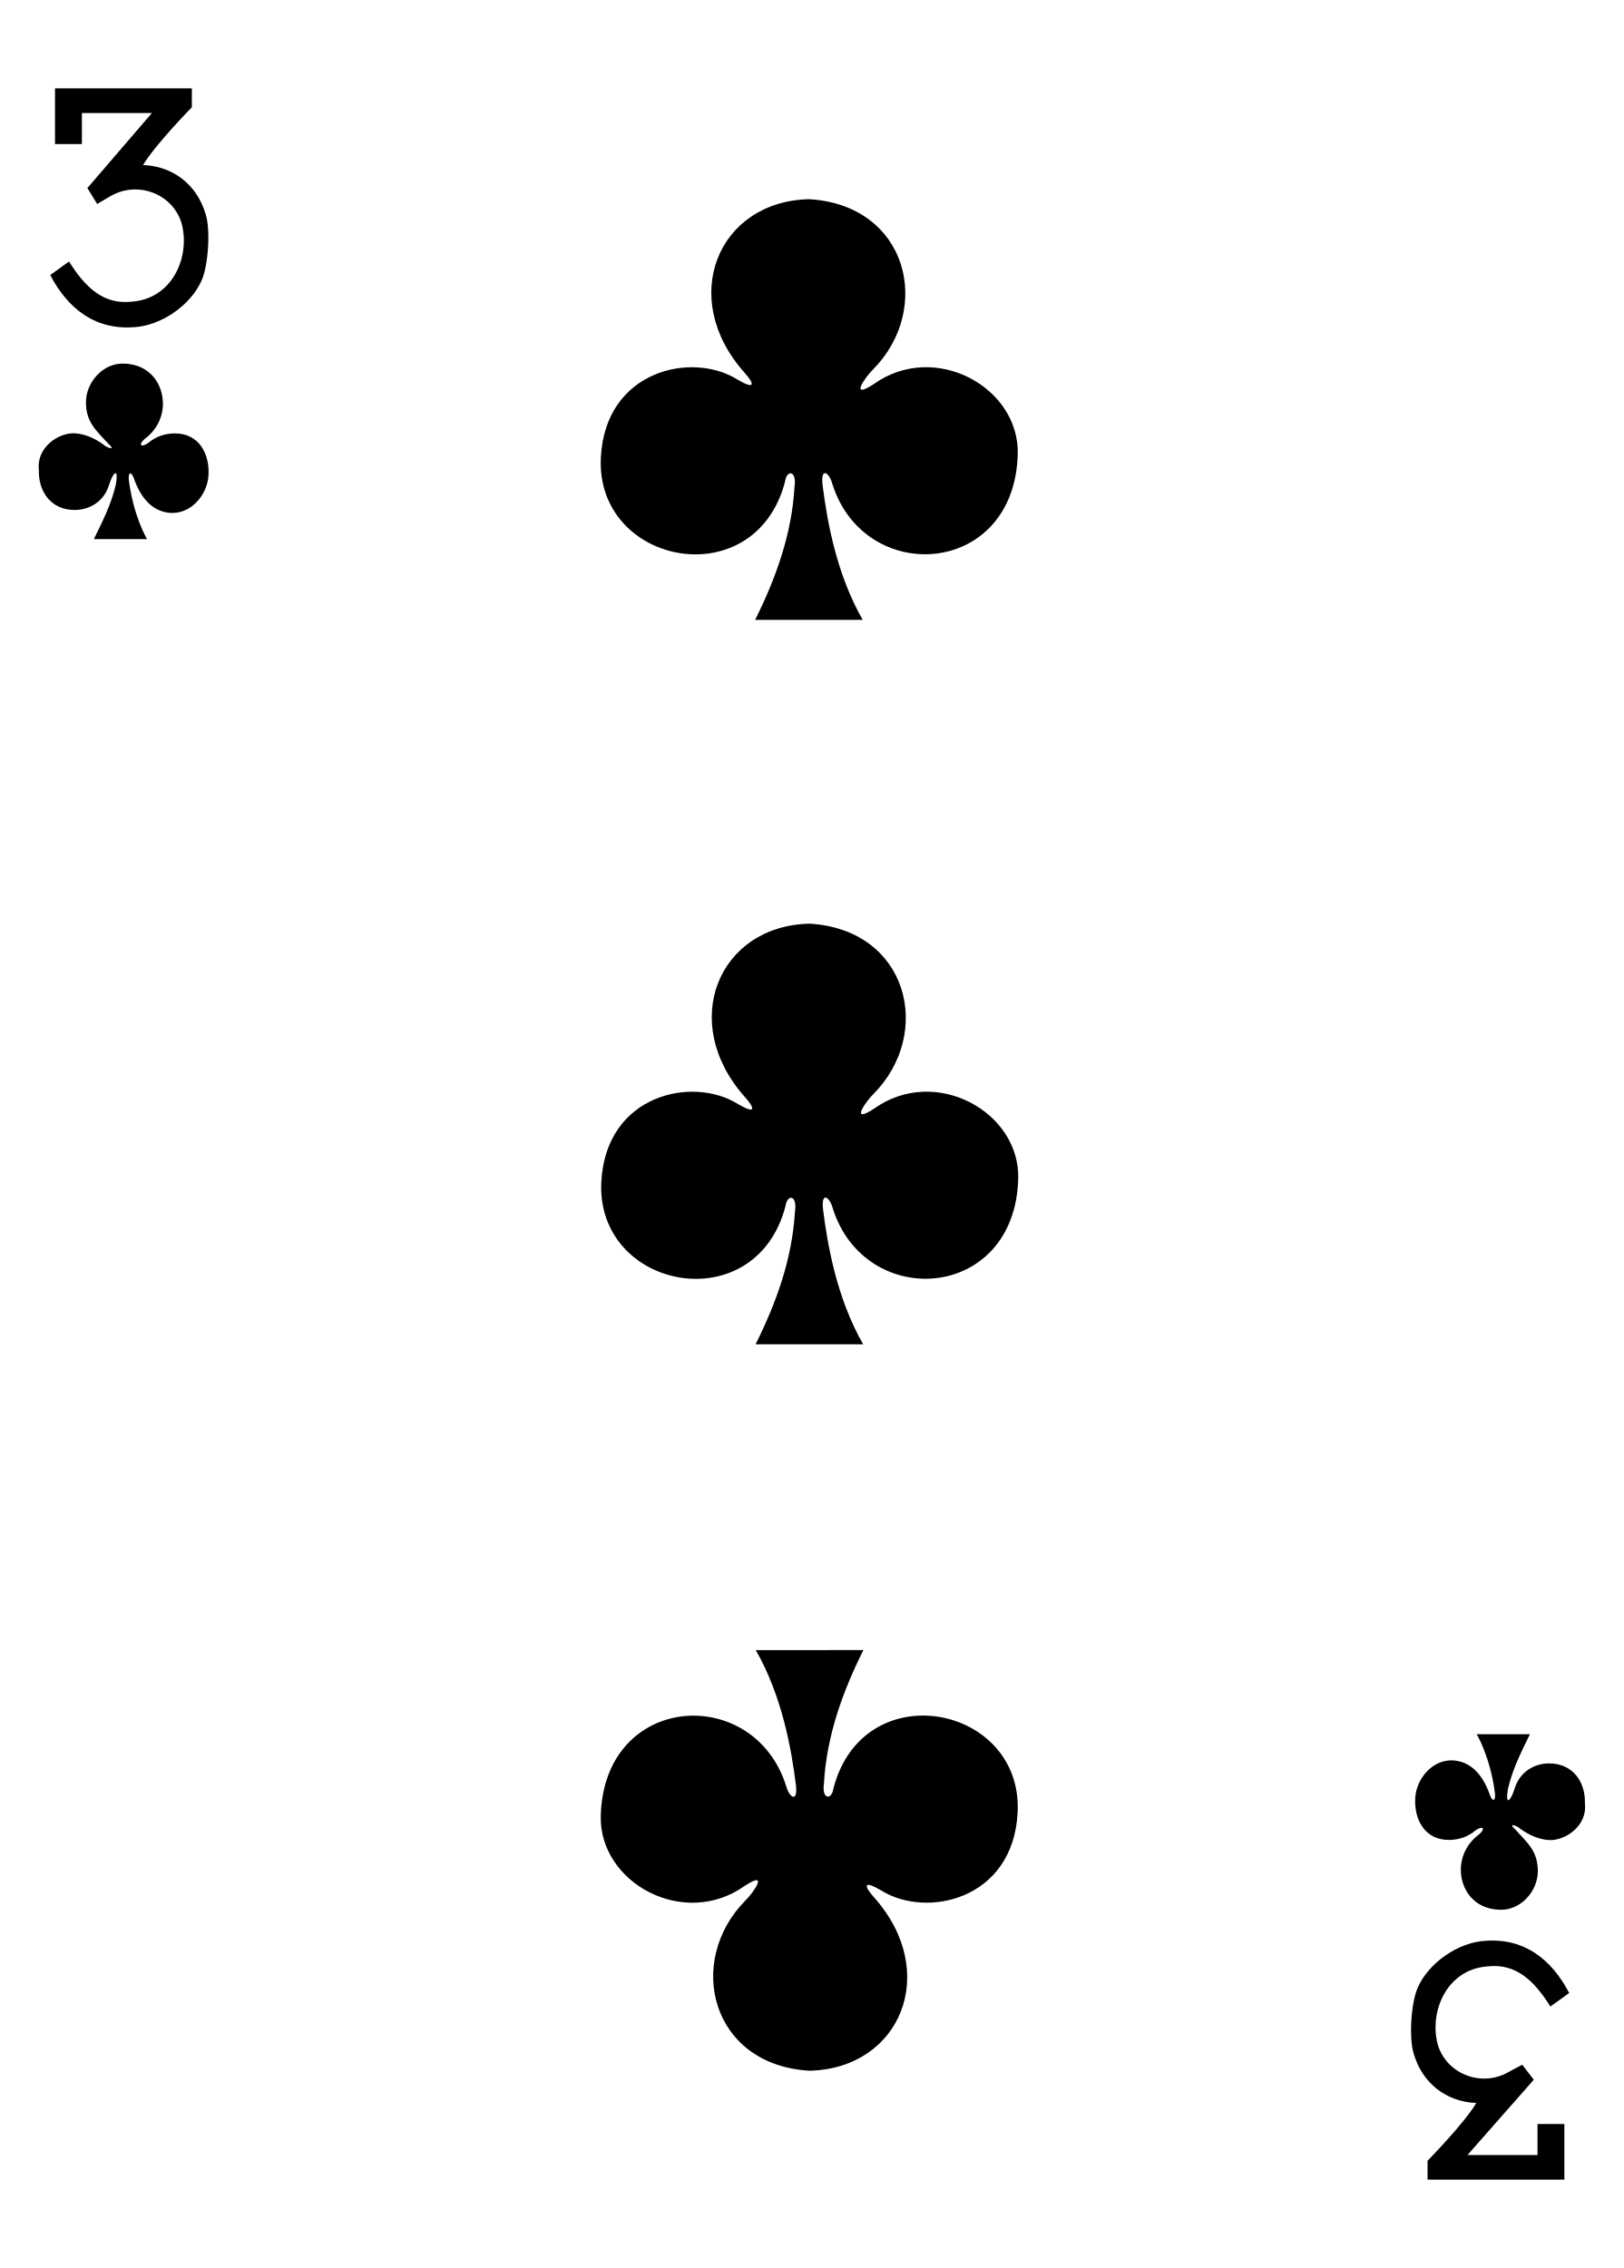
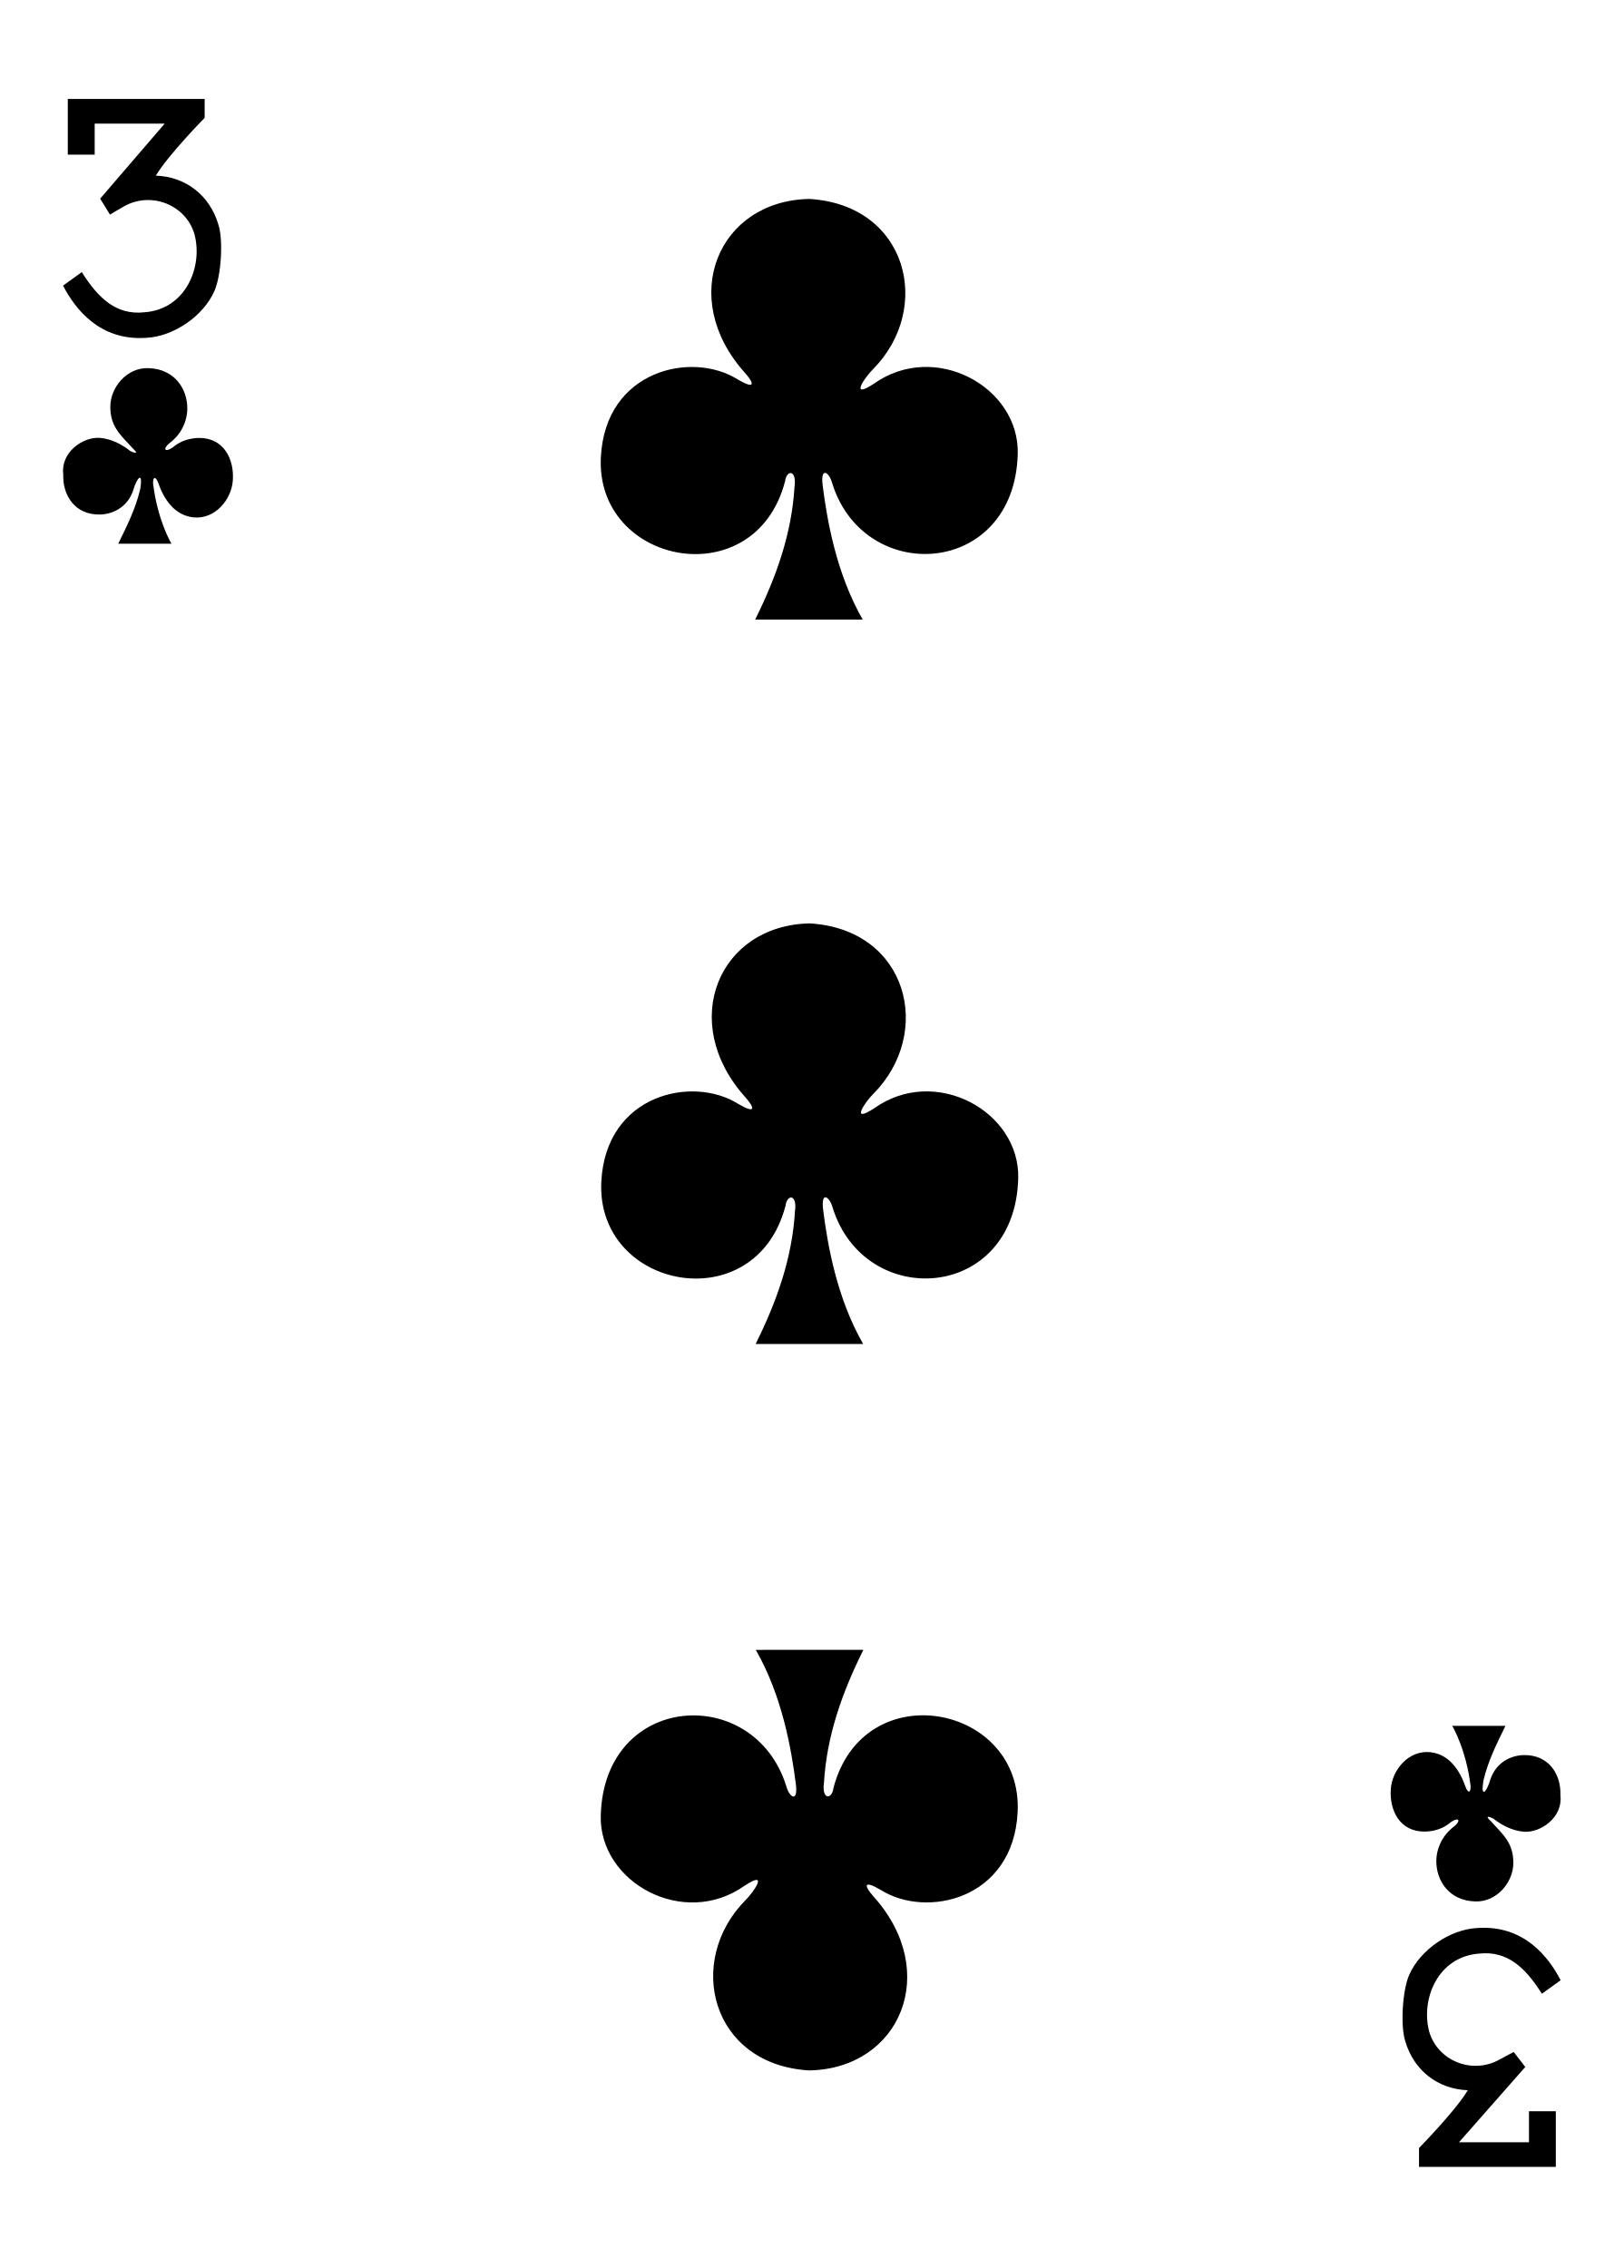
<svg xmlns="http://www.w3.org/2000/svg" version="1.1" id="Layer_1" x="0px" y="0px" width="178.582px" height="249.449px" viewBox="0 0 178.582 249.449" enable-background="new 0 0 178.582 249.449" xml:space="preserve">
  <g>
-     <path d="M5.527,30.25l2.063-1.488c1.792,2.859,3.792,4.746,6.855,4.422c4.594-0.309,6.496-5.036,5.531-8.602   c-0.926-3.191-4.73-4.75-7.754-3.047c-0.711,0.402-1.535,0.902-1.535,0.902l-1.078-1.753l7.098-8.254h-7.7v3.414H6.05V9.719h15.051   v2.078c0,0-4.031,4.105-5.367,6.355c3.285,0.118,5.93,2.16,6.879,5.391c0.555,1.699,0.305,5.586-0.422,7.262   c-1.207,2.793-4.519,5.058-7.547,5.187C9.57,36.328,6.871,32.836,5.527,30.25L5.527,30.25z" />
-     <path d="M172.574,219.203l-2.063,1.486c-1.795-2.861-3.795-4.744-6.854-4.42c-4.596,0.309-6.496,5.035-5.535,8.598   c0.932,3.193,4.732,4.754,7.754,3.047c0.715-0.402,1.539-0.82,1.539-0.82l1.271,1.646l-7.293,8.283h7.699v-3.414h2.953v6.121H157   v-2.078c0,0,4.031-4.102,5.363-6.352c-3.281-0.121-5.93-2.16-6.875-5.391c-0.555-1.699-0.305-5.586,0.418-7.264   c1.211-2.793,4.52-5.059,7.547-5.189C168.535,213.121,171.23,216.617,172.574,219.203L172.574,219.203z" />
-     <path d="M83.101,147.854c2.328-4.674,4.028-9.472,4.328-14.601c0.278-1.887-0.871-1.918-1.043-0.59   c-3.3,12.625-20.855,9.207-20.254-2.668c0.493-9.633,10.055-11.703,15.047-8.555c1.969,1.161,1.856,0.465,0.782-0.738   c-7.411-8.266-2.922-18.914,7.093-19.109c10.833,0.644,13.645,12.039,7,18.742c-0.828,0.805-2.66,3.394,0.098,1.586   c6.711-4.77,16.02,0.355,15.832,7.707c-0.354,13.552-16.875,14.562-20.406,3.242c-0.34-1.254-1.32-1.888-1.047,0.246   c0.488,3.858,1.5,9.68,4.398,14.737H83.101L83.101,147.854z" />
-     <path d="M83.05,68.176c2.329-4.68,4.028-9.477,4.329-14.606c0.277-1.886-0.872-1.918-1.043-0.59   c-3.301,12.625-20.86,9.207-20.254-2.668c0.488-9.628,10.054-11.703,15.043-8.554c1.972,1.16,1.859,0.465,0.785-0.738   c-7.41-8.266-2.922-18.915,7.094-19.11C99.836,22.555,102.645,33.949,96,40.652c-0.824,0.805-2.656,3.395,0.102,1.586   c6.707-4.769,16.021,0.356,15.828,7.707c-0.348,13.551-16.871,14.563-20.402,3.242c-0.34-1.253-1.318-1.886-1.051,0.247   c0.492,3.859,1.504,9.679,4.402,14.742H83.05z" />
-     <path d="M94.953,181.488c-2.332,4.676-4.031,9.473-4.332,14.602c-0.277,1.891,0.871,1.922,1.043,0.59   c3.301-12.621,20.859-9.203,20.254,2.672c-0.488,9.629-10.055,11.699-15.043,8.551c-1.969-1.158-1.859-0.465-0.785,0.738   c7.414,8.271,2.926,18.914-7.094,19.109c-10.832-0.643-13.641-12.039-6.996-18.742c0.824-0.805,2.656-3.391-0.102-1.582   c-6.707,4.766-16.019-0.359-15.828-7.707c0.352-13.555,16.871-14.563,20.402-3.246c0.34,1.258,1.321,1.887,1.051-0.246   c-0.492-3.857-1.504-9.676-4.402-14.736L94.953,181.488L94.953,181.488z" />
-     <path d="M10.324,59.297c0.965-1.977,1.902-3.82,2.414-5.992c0.34-2.043-0.356-1.285-0.75,0.058   c-0.582,1.86-2.203,2.707-3.707,2.727c-2.731,0.035-4.09-2.11-4.004-4.418c-0.301-2.426,2.16-4.145,4.016-4.012   c1.394,0.102,2.609,0.852,3.343,1.438c0.485,0.254,1,0.367,0.282-0.289c-1.36-1.485-2.493-2.403-2.465-4.625   c0.023-2.086,1.808-4.266,4.172-4.196c2.957,0.086,4.3,2.34,4.293,4.438c-0.008,1.527-0.77,2.933-1.95,3.804   c-0.765,0.622-0.55,1.086,0.321,0.5c0.836-0.722,1.836-1.039,2.871-1.062c2.824-0.043,3.93,2.398,3.765,4.668   c-0.148,2.125-1.96,4.312-4.343,4.066c-2.133-0.246-3.25-2.031-3.891-3.867c-0.215-0.563-0.547-0.715-0.539,0.125   c0.492,4.094,2.016,6.641,2.027,6.637H10.324z" />
-     <path d="M168.257,190.746c-0.965,1.977-1.901,3.818-2.414,5.992c-0.34,2.043,0.353,1.283,0.746-0.059   c0.586-1.859,2.207-2.707,3.711-2.729c2.728-0.035,4.091,2.107,4.005,4.418c0.297,2.426-2.164,4.146-4.017,4.012   c-1.396-0.104-2.613-0.854-3.349-1.438c-0.483-0.254-1-0.366-0.276,0.289c1.354,1.483,2.487,2.401,2.465,4.625   c-0.022,2.086-1.81,4.267-4.176,4.194c-2.953-0.086-4.302-2.34-4.293-4.438c0.008-1.527,0.772-2.935,1.952-3.808   c0.767-0.621,0.552-1.084-0.319-0.5c-0.84,0.726-1.836,1.041-2.871,1.063c-2.828,0.043-3.93-2.397-3.771-4.668   c0.151-2.125,1.961-4.313,4.349-4.065c2.129,0.245,3.25,2.03,3.892,3.866c0.211,0.563,0.547,0.715,0.539-0.121   c-0.492-4.098-2.021-6.646-2.031-6.641h5.858V190.746z" />
+     <path d="M6.933,31.416l2.063-1.488c1.792,2.859,3.792,4.746,6.855,4.422c4.594-0.309,6.496-5.036,5.531-8.602   c-0.926-3.191-4.73-4.75-7.754-3.047c-0.711,0.402-1.535,0.902-1.535,0.902l-1.078-1.753l7.098-8.254h-7.7v3.414H7.456v-6.126   h15.051v2.078c0,0-4.031,4.105-5.367,6.355c3.285,0.118,5.93,2.16,6.879,5.391c0.555,1.699,0.305,5.586-0.422,7.262   c-1.207,2.793-4.519,5.058-7.547,5.188C10.976,37.494,8.277,34.001,6.933,31.416L6.933,31.416z" />
+     <path d="M171.637,217.8l-2.063,1.486c-1.797-2.861-3.797-4.744-6.854-4.42c-4.598,0.309-6.496,5.034-5.535,8.598   c0.933,3.193,4.73,4.754,7.754,3.047c0.715-0.401,1.539-0.819,1.539-0.819l1.271,1.646l-7.293,8.283h7.698v-3.414h2.953v6.121   h-15.045v-2.078c0,0,4.031-4.103,5.363-6.353c-3.281-0.121-5.93-2.16-6.875-5.392c-0.555-1.698-0.305-5.586,0.418-7.265   c1.211-2.793,4.52-5.059,7.547-5.188C167.598,211.718,170.293,215.214,171.637,217.8L171.637,217.8z" />
+     <path d="M83.101,147.823c2.328-4.675,4.028-9.472,4.328-14.601c0.278-1.888-0.871-1.918-1.043-0.591   c-3.3,12.625-20.855,9.207-20.254-2.668c0.493-9.633,10.055-11.703,15.047-8.555c1.969,1.161,1.856,0.465,0.782-0.738   c-7.411-8.266-2.922-18.914,7.093-19.109c10.833,0.644,13.645,12.039,7,18.742c-0.828,0.805-2.66,3.394,0.098,1.586   c6.711-4.77,16.02,0.355,15.832,7.708c-0.354,13.551-16.875,14.562-20.406,3.241c-0.34-1.254-1.32-1.888-1.047,0.246   c0.488,3.858,1.5,9.681,4.398,14.737L83.101,147.823L83.101,147.823z" />
+     <path d="M83.05,68.146c2.329-4.68,4.028-9.477,4.329-14.606c0.277-1.886-0.872-1.918-1.043-0.59   c-3.301,12.625-20.86,9.207-20.254-2.668c0.488-9.628,10.054-11.703,15.043-8.554c1.972,1.16,1.859,0.465,0.785-0.738   c-7.41-8.266-2.922-18.915,7.094-19.11C99.836,22.525,102.645,33.919,96,40.622c-0.824,0.805-2.656,3.395,0.102,1.586   c6.707-4.769,16.021,0.356,15.828,7.707c-0.348,13.551-16.871,14.563-20.402,3.242c-0.34-1.253-1.316-1.886-1.051,0.247   c0.492,3.859,1.504,9.679,4.402,14.742H83.05z" />
+     <path d="M94.953,181.458c-2.332,4.676-4.031,9.474-4.332,14.603c-0.277,1.891,0.871,1.922,1.043,0.59   c3.301-12.621,20.859-9.203,20.254,2.672c-0.488,9.629-10.055,11.699-15.043,8.551c-1.969-1.157-1.859-0.465-0.785,0.738   c7.414,8.271,2.926,18.914-7.094,19.108c-10.832-0.643-13.641-12.038-6.996-18.741c0.824-0.806,2.656-3.392-0.102-1.582   c-6.707,4.766-16.019-0.359-15.828-7.707c0.352-13.556,16.871-14.563,20.402-3.246c0.34,1.258,1.321,1.887,1.051-0.246   c-0.492-3.856-1.504-9.676-4.402-14.735L94.953,181.458L94.953,181.458z" />
+     <path d="M13.005,59.798c0.965-1.977,1.902-3.82,2.414-5.992c0.34-2.043-0.356-1.285-0.75,0.058   c-0.582,1.86-2.203,2.707-3.707,2.727c-2.731,0.035-4.09-2.11-4.004-4.418c-0.301-2.426,2.16-4.145,4.016-4.012   c1.394,0.102,2.609,0.852,3.343,1.438c0.485,0.254,1,0.367,0.282-0.289c-1.36-1.485-2.493-2.403-2.465-4.625   c0.023-2.086,1.808-4.266,4.172-4.196c2.957,0.086,4.3,2.34,4.293,4.438c-0.008,1.527-0.77,2.933-1.95,3.804   c-0.765,0.622-0.55,1.086,0.321,0.5c0.836-0.722,1.836-1.039,2.871-1.062c2.824-0.043,3.93,2.398,3.765,4.668   c-0.148,2.125-1.96,4.312-4.343,4.066c-2.133-0.246-3.25-2.031-3.891-3.867c-0.215-0.563-0.547-0.715-0.539,0.125   c0.492,4.094,2.016,6.641,2.027,6.637H13.005z" />
+     <path d="M165.564,189.831c-0.965,1.978-1.901,3.817-2.414,5.992c-0.34,2.043,0.353,1.282,0.746-0.06   c0.586-1.858,2.207-2.707,3.711-2.729c2.728-0.035,4.091,2.105,4.004,4.418c0.298,2.426-2.163,4.146-4.016,4.012   c-1.396-0.104-2.613-0.854-3.35-1.438c-0.482-0.254-1-0.365-0.275,0.289c1.354,1.482,2.486,2.4,2.465,4.625   c-0.022,2.086-1.811,4.268-4.177,4.193c-2.952-0.086-4.302-2.34-4.293-4.438c0.009-1.526,0.772-2.936,1.952-3.809   c0.768-0.619,0.553-1.084-0.318-0.5c-0.841,0.727-1.836,1.041-2.871,1.063c-2.828,0.043-3.931-2.397-3.771-4.668   c0.15-2.125,1.961-4.313,4.35-4.065c2.129,0.245,3.25,2.03,3.892,3.866c0.211,0.563,0.547,0.715,0.538-0.121   c-0.491-4.098-2.021-6.646-2.03-6.641h5.858V189.831z" />
  </g>
</svg>
